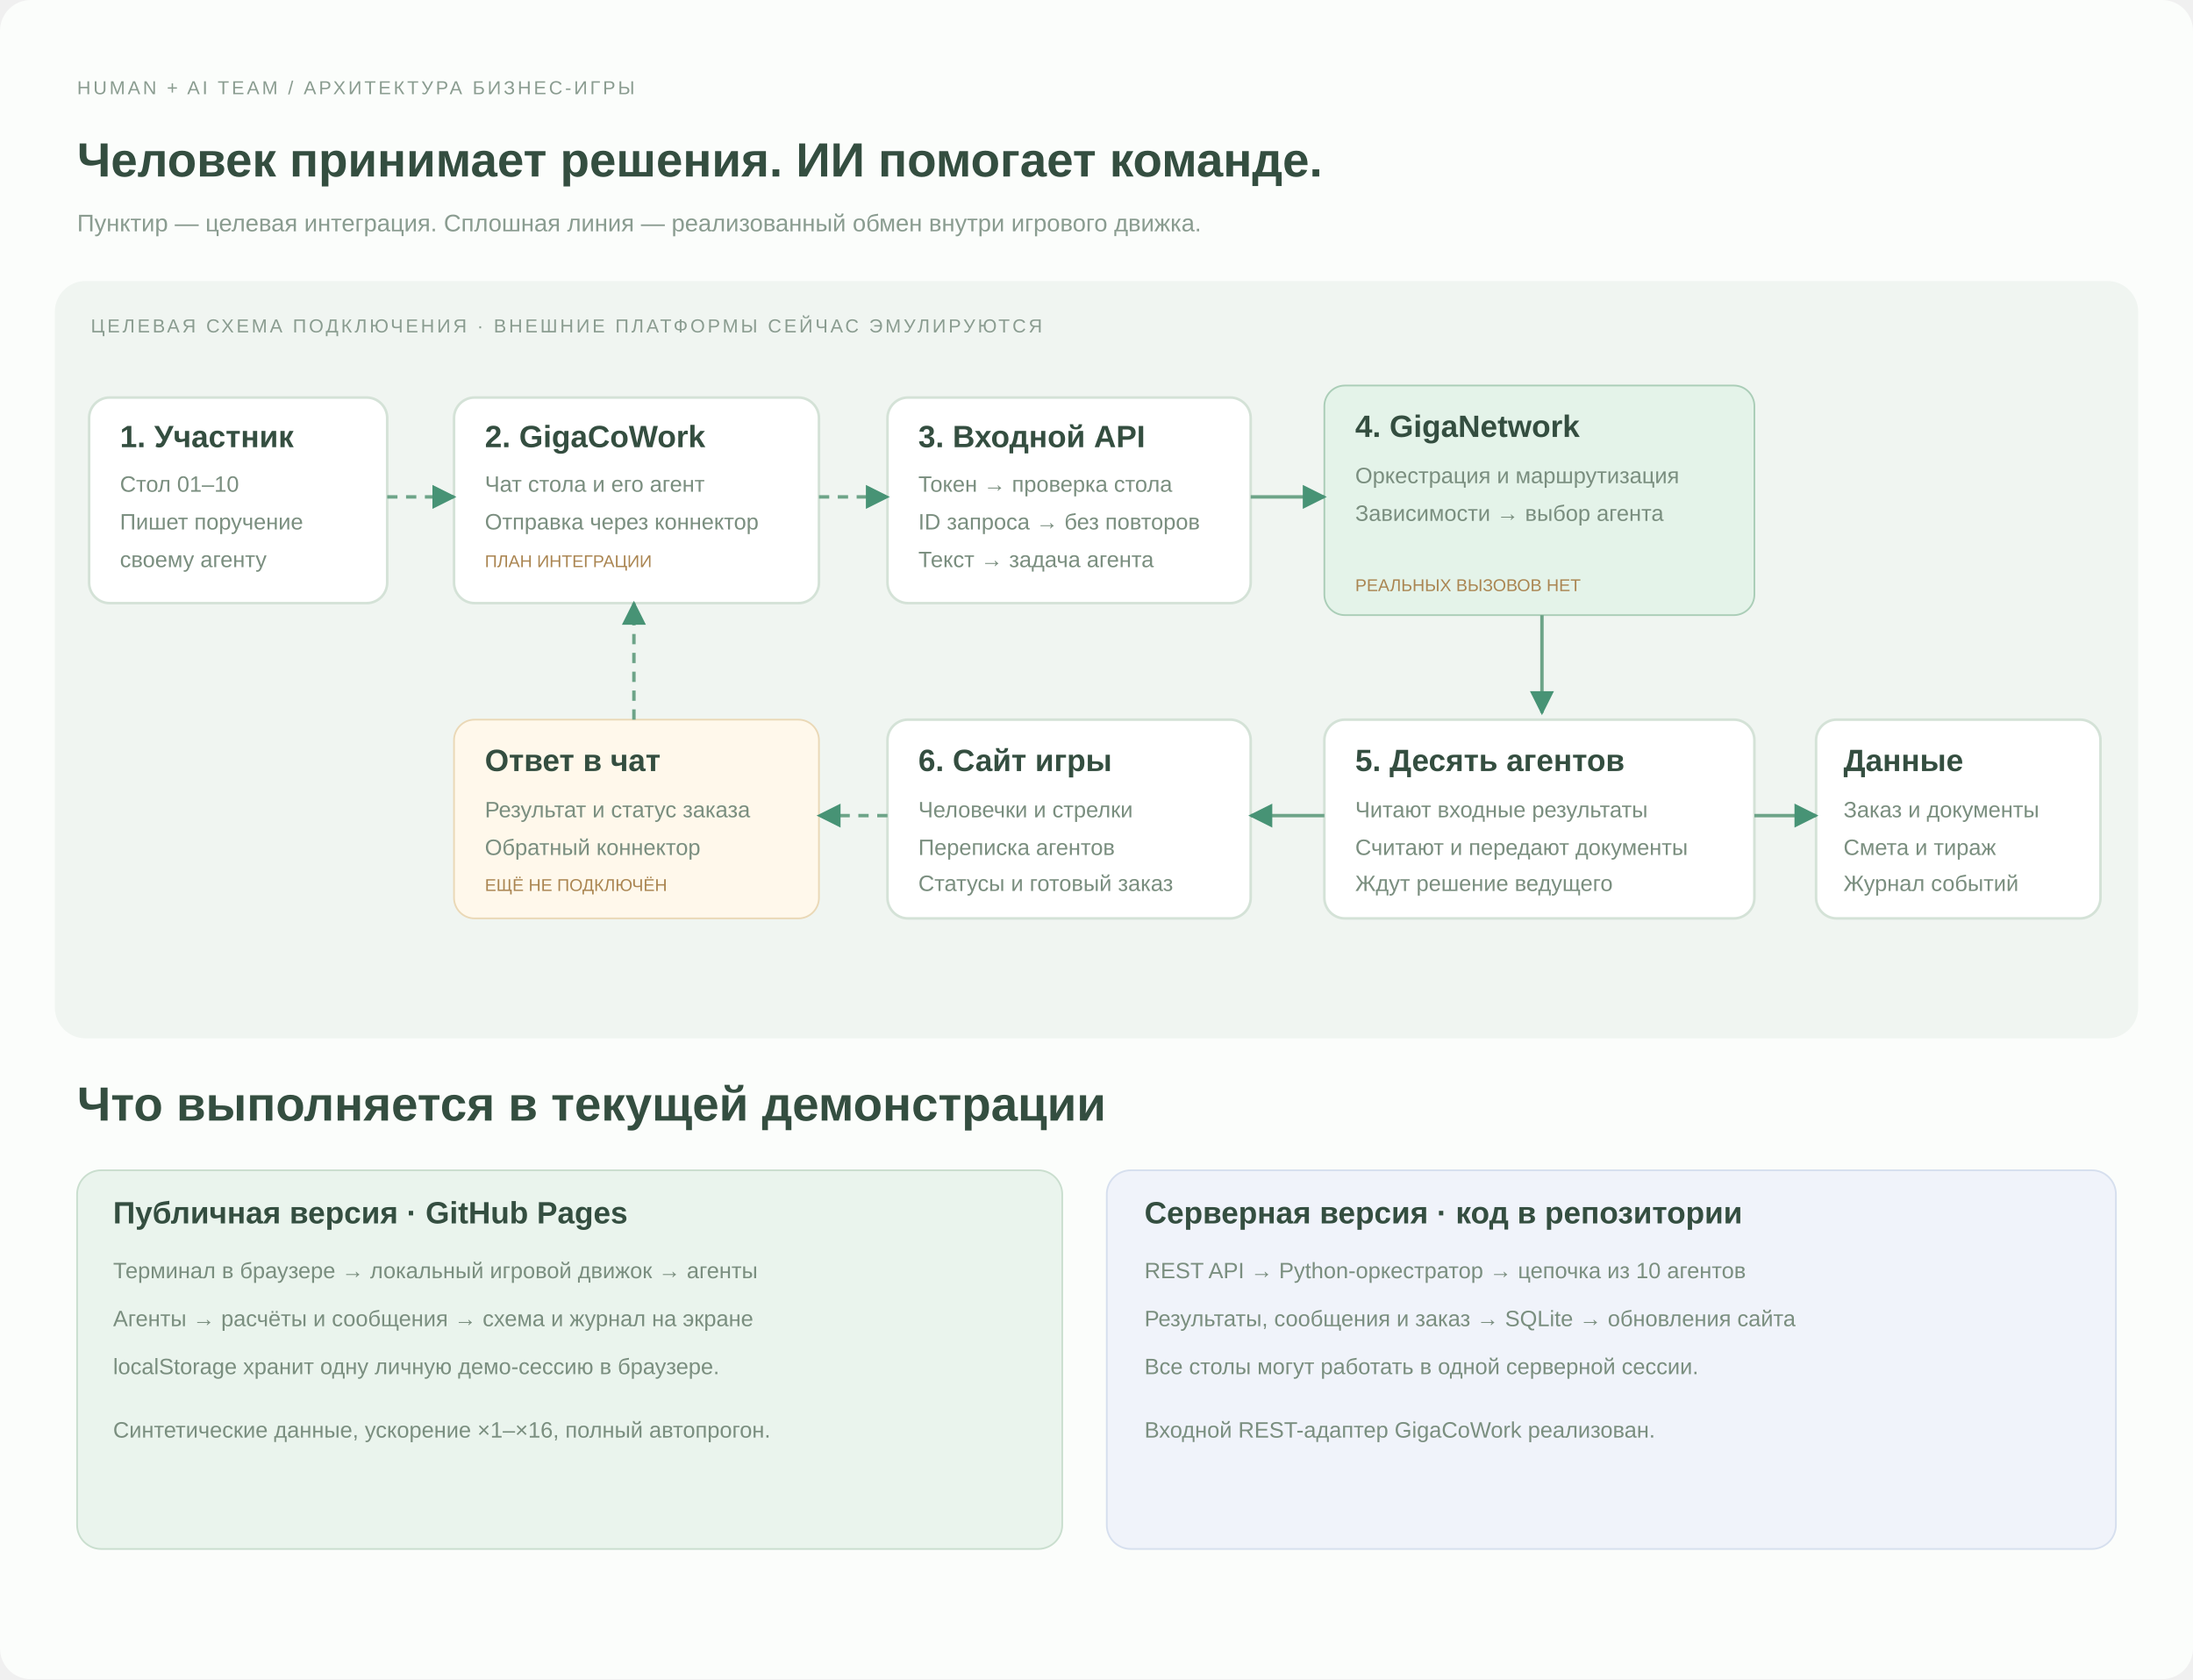
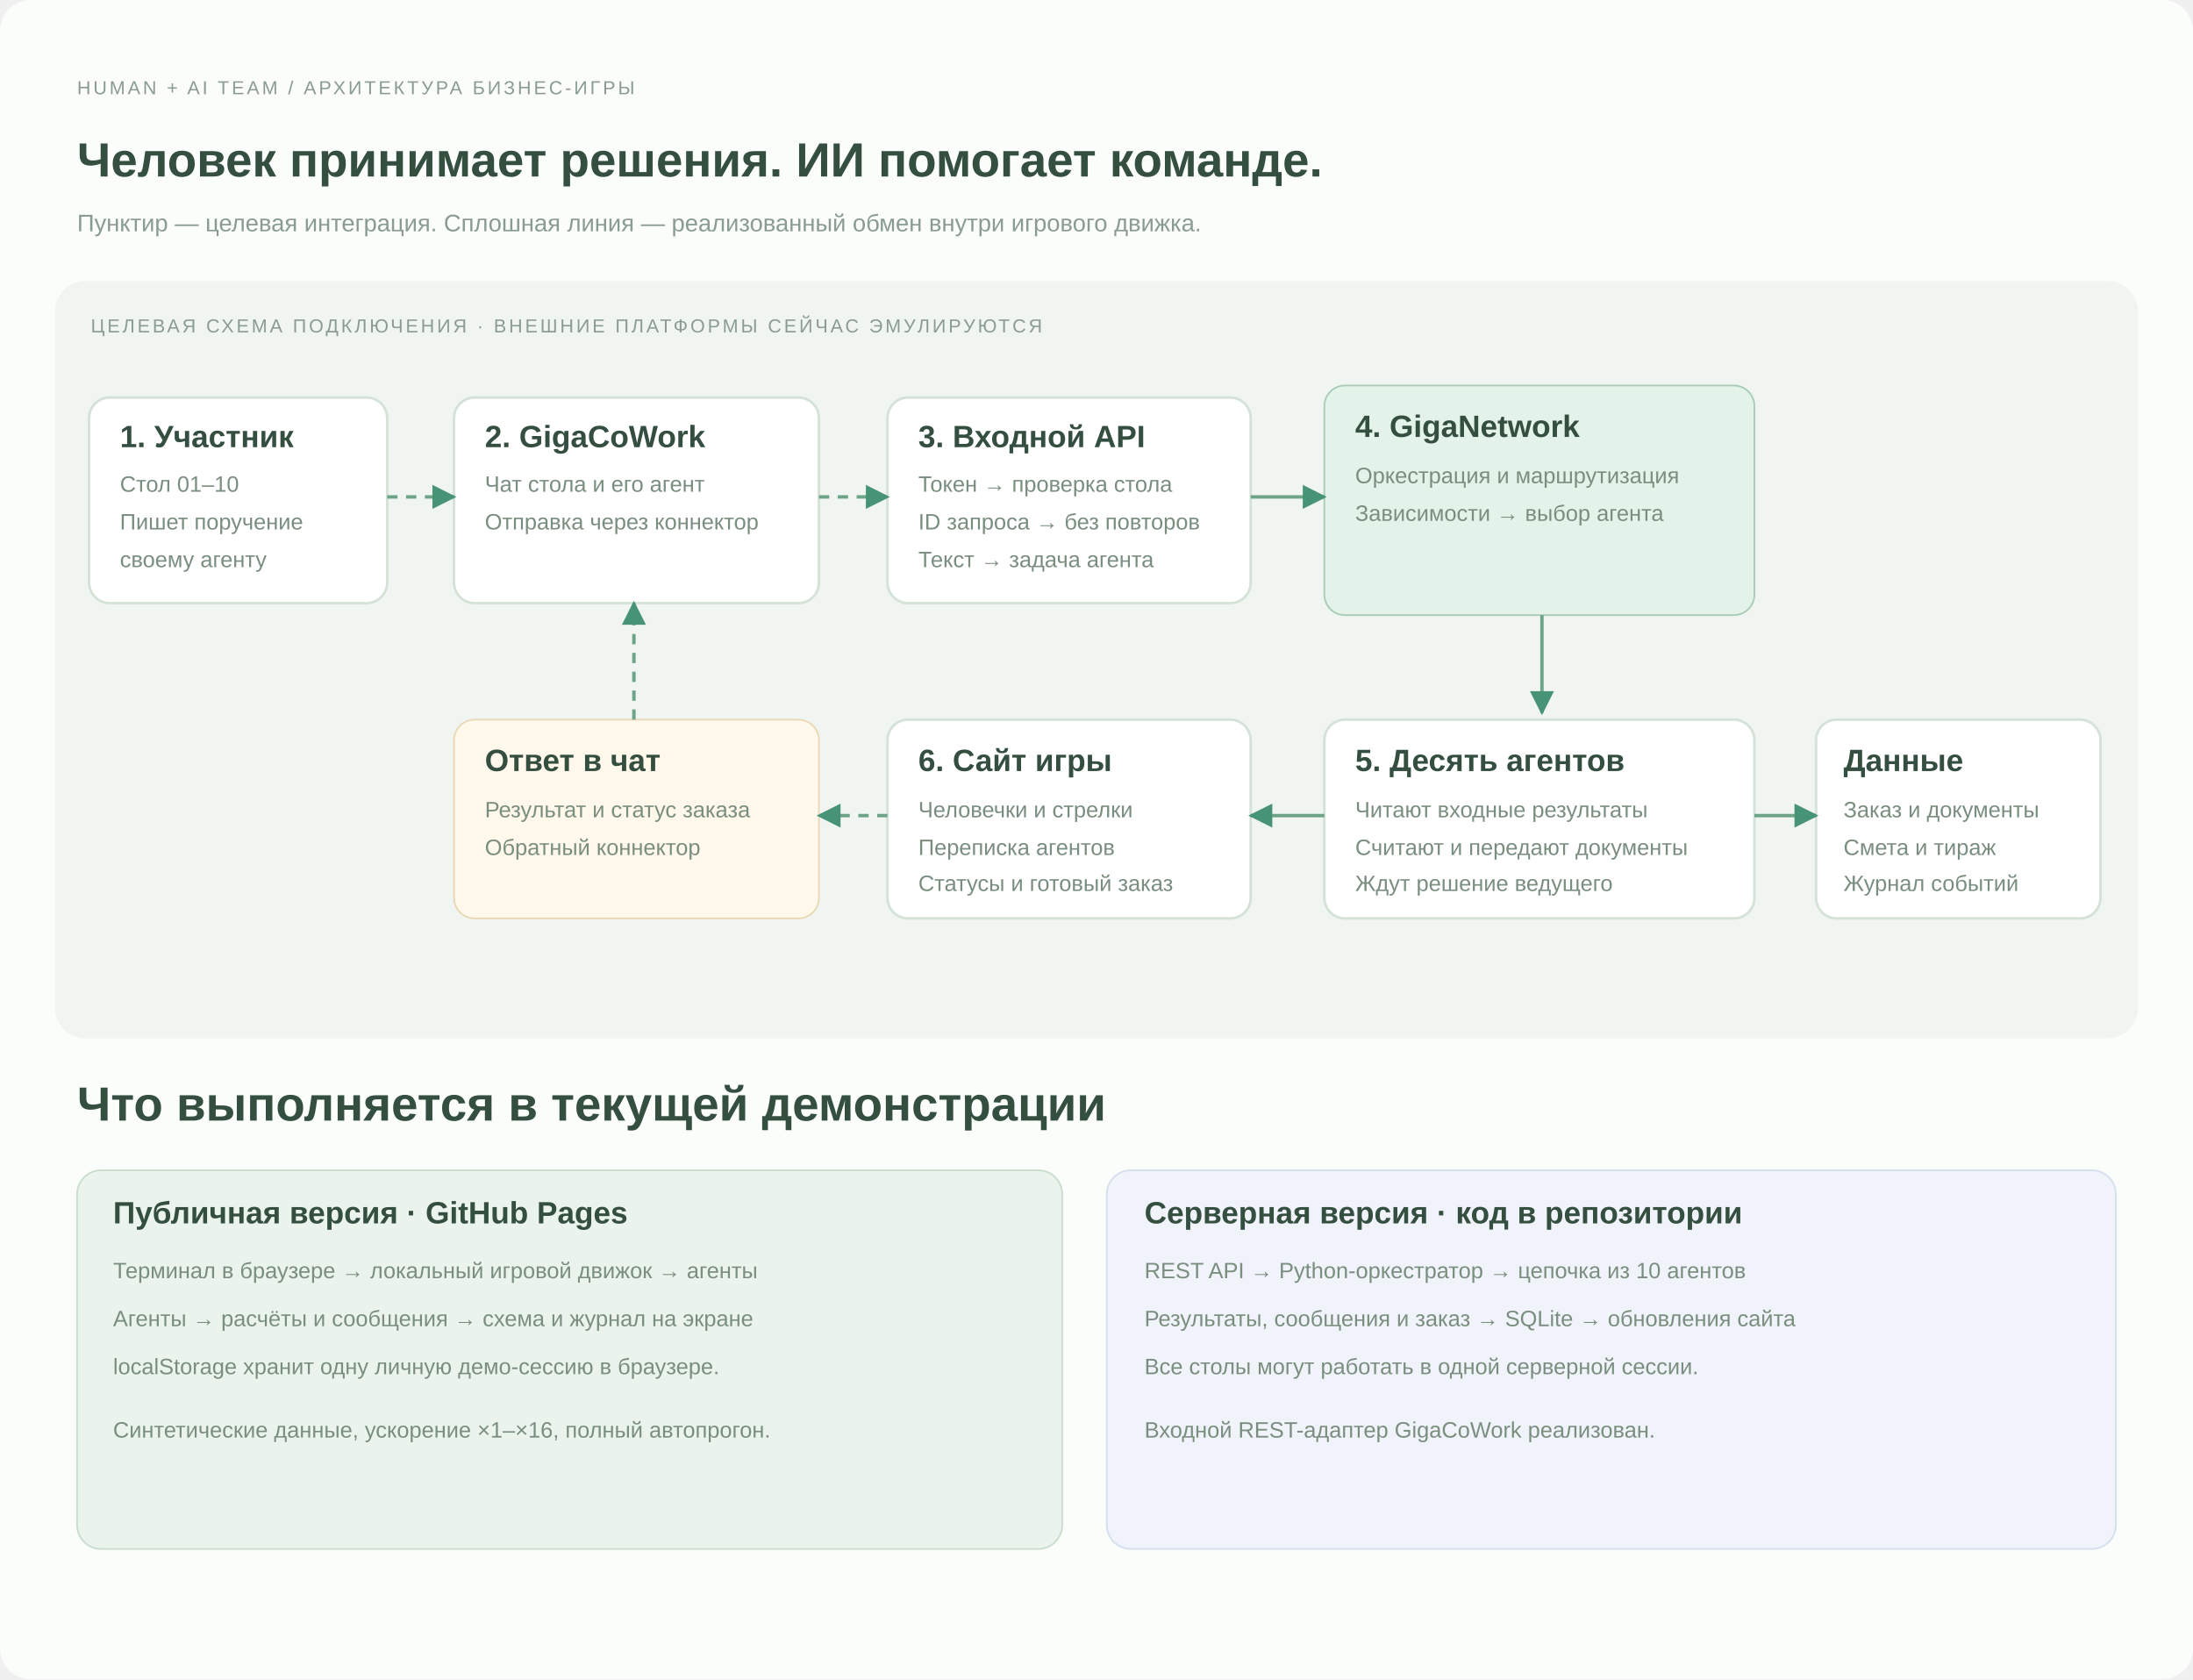
<svg xmlns="http://www.w3.org/2000/svg" width="1280" height="980" viewBox="0 0 1280 980" role="img" aria-labelledby="title desc">
  <defs>
    <marker id="arrow" viewBox="0 0 10 10" refX="9" refY="5" markerWidth="7" markerHeight="7" orient="auto-start-reverse">
      <path d="M0 0L10 5L0 10z" fill="#479375" />
    </marker>
    <style>text{font-family:Arial,sans-serif;fill:#344e40}.heading{font-size:28px;font-weight:bold}.sub{font-size:14px;fill:#8a9c90}.label{font-size:11px;letter-spacing:1.5px;fill:#8a9c90}.name{font-size:18px;font-weight:bold}.body{font-size:13px;fill:#7a8e7f}.tag{font-size:10px;fill:#aa8551}.edge{fill:none;stroke:#6da488;stroke-width:2;marker-end:url(#arrow)}.planned{stroke-dasharray:6 5}.box{fill:#fff;stroke:#d4e2d7;stroke-width:1.5}.note{font-size:12px;fill:#a0804f}</style>
  </defs>
  <rect width="1280" height="980" rx="18" fill="#fbfdfb" />
  <text x="45" y="55" class="label">HUMAN + AI TEAM / АРХИТЕКТУРА БИЗНЕС-ИГРЫ</text>
  <text x="45" y="103" class="heading">Человек принимает решения. ИИ помогает команде.</text>
  <text x="45" y="135" class="sub">Пунктир — целевая интеграция. Сплошная линия — реализованный обмен внутри игрового движка.</text>
  <rect x="32" y="164" width="1216" height="442" rx="18" fill="#f0f5f1" />
  <text x="53" y="194" class="label">ЦЕЛЕВАЯ СХЕМА ПОДКЛЮЧЕНИЯ · ВНЕШНИЕ ПЛАТФОРМЫ СЕЙЧАС ЭМУЛИРУЮТСЯ</text>
  <rect class="box" x="52" y="232" width="174" height="120" rx="12" />
  <text x="70" y="261" class="name">1. Участник</text>
  <text x="70" y="287" class="body">Стол 01–10</text>
  <text x="70" y="309" class="body">Пишет поручение</text>
  <text x="70" y="331" class="body">своему агенту</text>
  <rect class="box" x="265" y="232" width="213" height="120" rx="12" />
  <text x="283" y="261" class="name">2. GigaCoWork</text>
  <text x="283" y="287" class="body">Чат стола и его агент</text>
  <text x="283" y="309" class="body">Отправка через коннектор</text>
-   <text x="283" y="331" class="tag">ПЛАН ИНТЕГРАЦИИ</text>
  <rect class="box" x="518" y="232" width="212" height="120" rx="12" />
  <text x="536" y="261" class="name">3. Входной API</text>
  <text x="536" y="287" class="body">Токен → проверка стола</text>
  <text x="536" y="309" class="body">ID запроса → без повторов</text>
  <text x="536" y="331" class="body">Текст → задача агента</text>
  <rect x="773" y="225" width="251" height="134" rx="12" fill="#e4f3e9" stroke="#aacdb7" />
  <text x="791" y="255" class="name">4. GigaNetwork</text>
  <text x="791" y="282" class="body">Оркестрация и маршрутизация</text>
  <text x="791" y="304" class="body">Зависимости → выбор агента</text>
-   <text x="791" y="345" class="tag">РЕАЛЬНЫХ ВЫЗОВОВ НЕТ</text>
  <path class="edge planned" d="M226 290H265" />
  <path class="edge planned" d="M478 290H518" />
  <path class="edge" d="M730 290H773" />
  <path class="edge" d="M900 359V416" />
  <rect class="box" x="773" y="420" width="251" height="116" rx="12" />
  <text x="791" y="450" class="name">5. Десять агентов</text>
  <text x="791" y="477" class="body">Читают входные результаты</text>
  <text x="791" y="499" class="body">Считают и передают документы</text>
  <text x="791" y="520" class="body">Ждут решение ведущего</text>
  <rect class="box" x="1060" y="420" width="166" height="116" rx="12" />
  <text x="1076" y="450" class="name">Данные</text>
  <text x="1076" y="477" class="body">Заказ и документы</text>
  <text x="1076" y="499" class="body">Смета и тираж</text>
  <text x="1076" y="520" class="body">Журнал событий</text>
  <path class="edge" d="M1024 476H1060" />
  <rect class="box" x="518" y="420" width="212" height="116" rx="12" />
  <text x="536" y="450" class="name">6. Сайт игры</text>
  <text x="536" y="477" class="body">Человечки и стрелки</text>
  <text x="536" y="499" class="body">Переписка агентов</text>
  <text x="536" y="520" class="body">Статусы и готовый заказ</text>
  <path class="edge" d="M773 476H730" />
  <rect x="265" y="420" width="213" height="116" rx="12" fill="#fff8eb" stroke="#ead8b6" />
  <text x="283" y="450" class="name">Ответ в чат</text>
  <text x="283" y="477" class="body">Результат и статус заказа</text>
  <text x="283" y="499" class="body">Обратный коннектор</text>
-   <text x="283" y="520" class="tag">ЕЩЁ НЕ ПОДКЛЮЧЁН</text>
  <path class="edge planned" d="M518 476H478" />
  <path class="edge planned" d="M370 420V352" />
  <text x="45" y="654" class="heading">Что выполняется в текущей демонстрации</text>
  <rect x="45" y="683" width="575" height="221" rx="14" fill="#eaf4ed" stroke="#c9dece" />
  <text x="66" y="714" class="name">Публичная версия · GitHub Pages</text>
  <text x="66" y="746" class="body">Терминал в браузере → локальный игровой движок → агенты</text>
  <text x="66" y="774" class="body">Агенты → расчёты и сообщения → схема и журнал на экране</text>
  <text x="66" y="802" class="body">localStorage хранит одну личную демо-сессию в браузере.</text>
  <text x="66" y="839" class="body">Синтетические данные, ускорение ×1–×16, полный автопрогон.</text>
  <rect x="646" y="683" width="589" height="221" rx="14" fill="#f0f3fa" stroke="#d6dfee" />
  <text x="668" y="714" class="name">Серверная версия · код в репозитории</text>
  <text x="668" y="746" class="body">REST API → Python-оркестратор → цепочка из 10 агентов</text>
  <text x="668" y="774" class="body">Результаты, сообщения и заказ → SQLite → обновления сайта</text>
  <text x="668" y="802" class="body">Все столы могут работать в одной серверной сессии.</text>
  <text x="668" y="839" class="body">Входной REST-адаптер GigaCoWork реализован.</text>
</svg>
